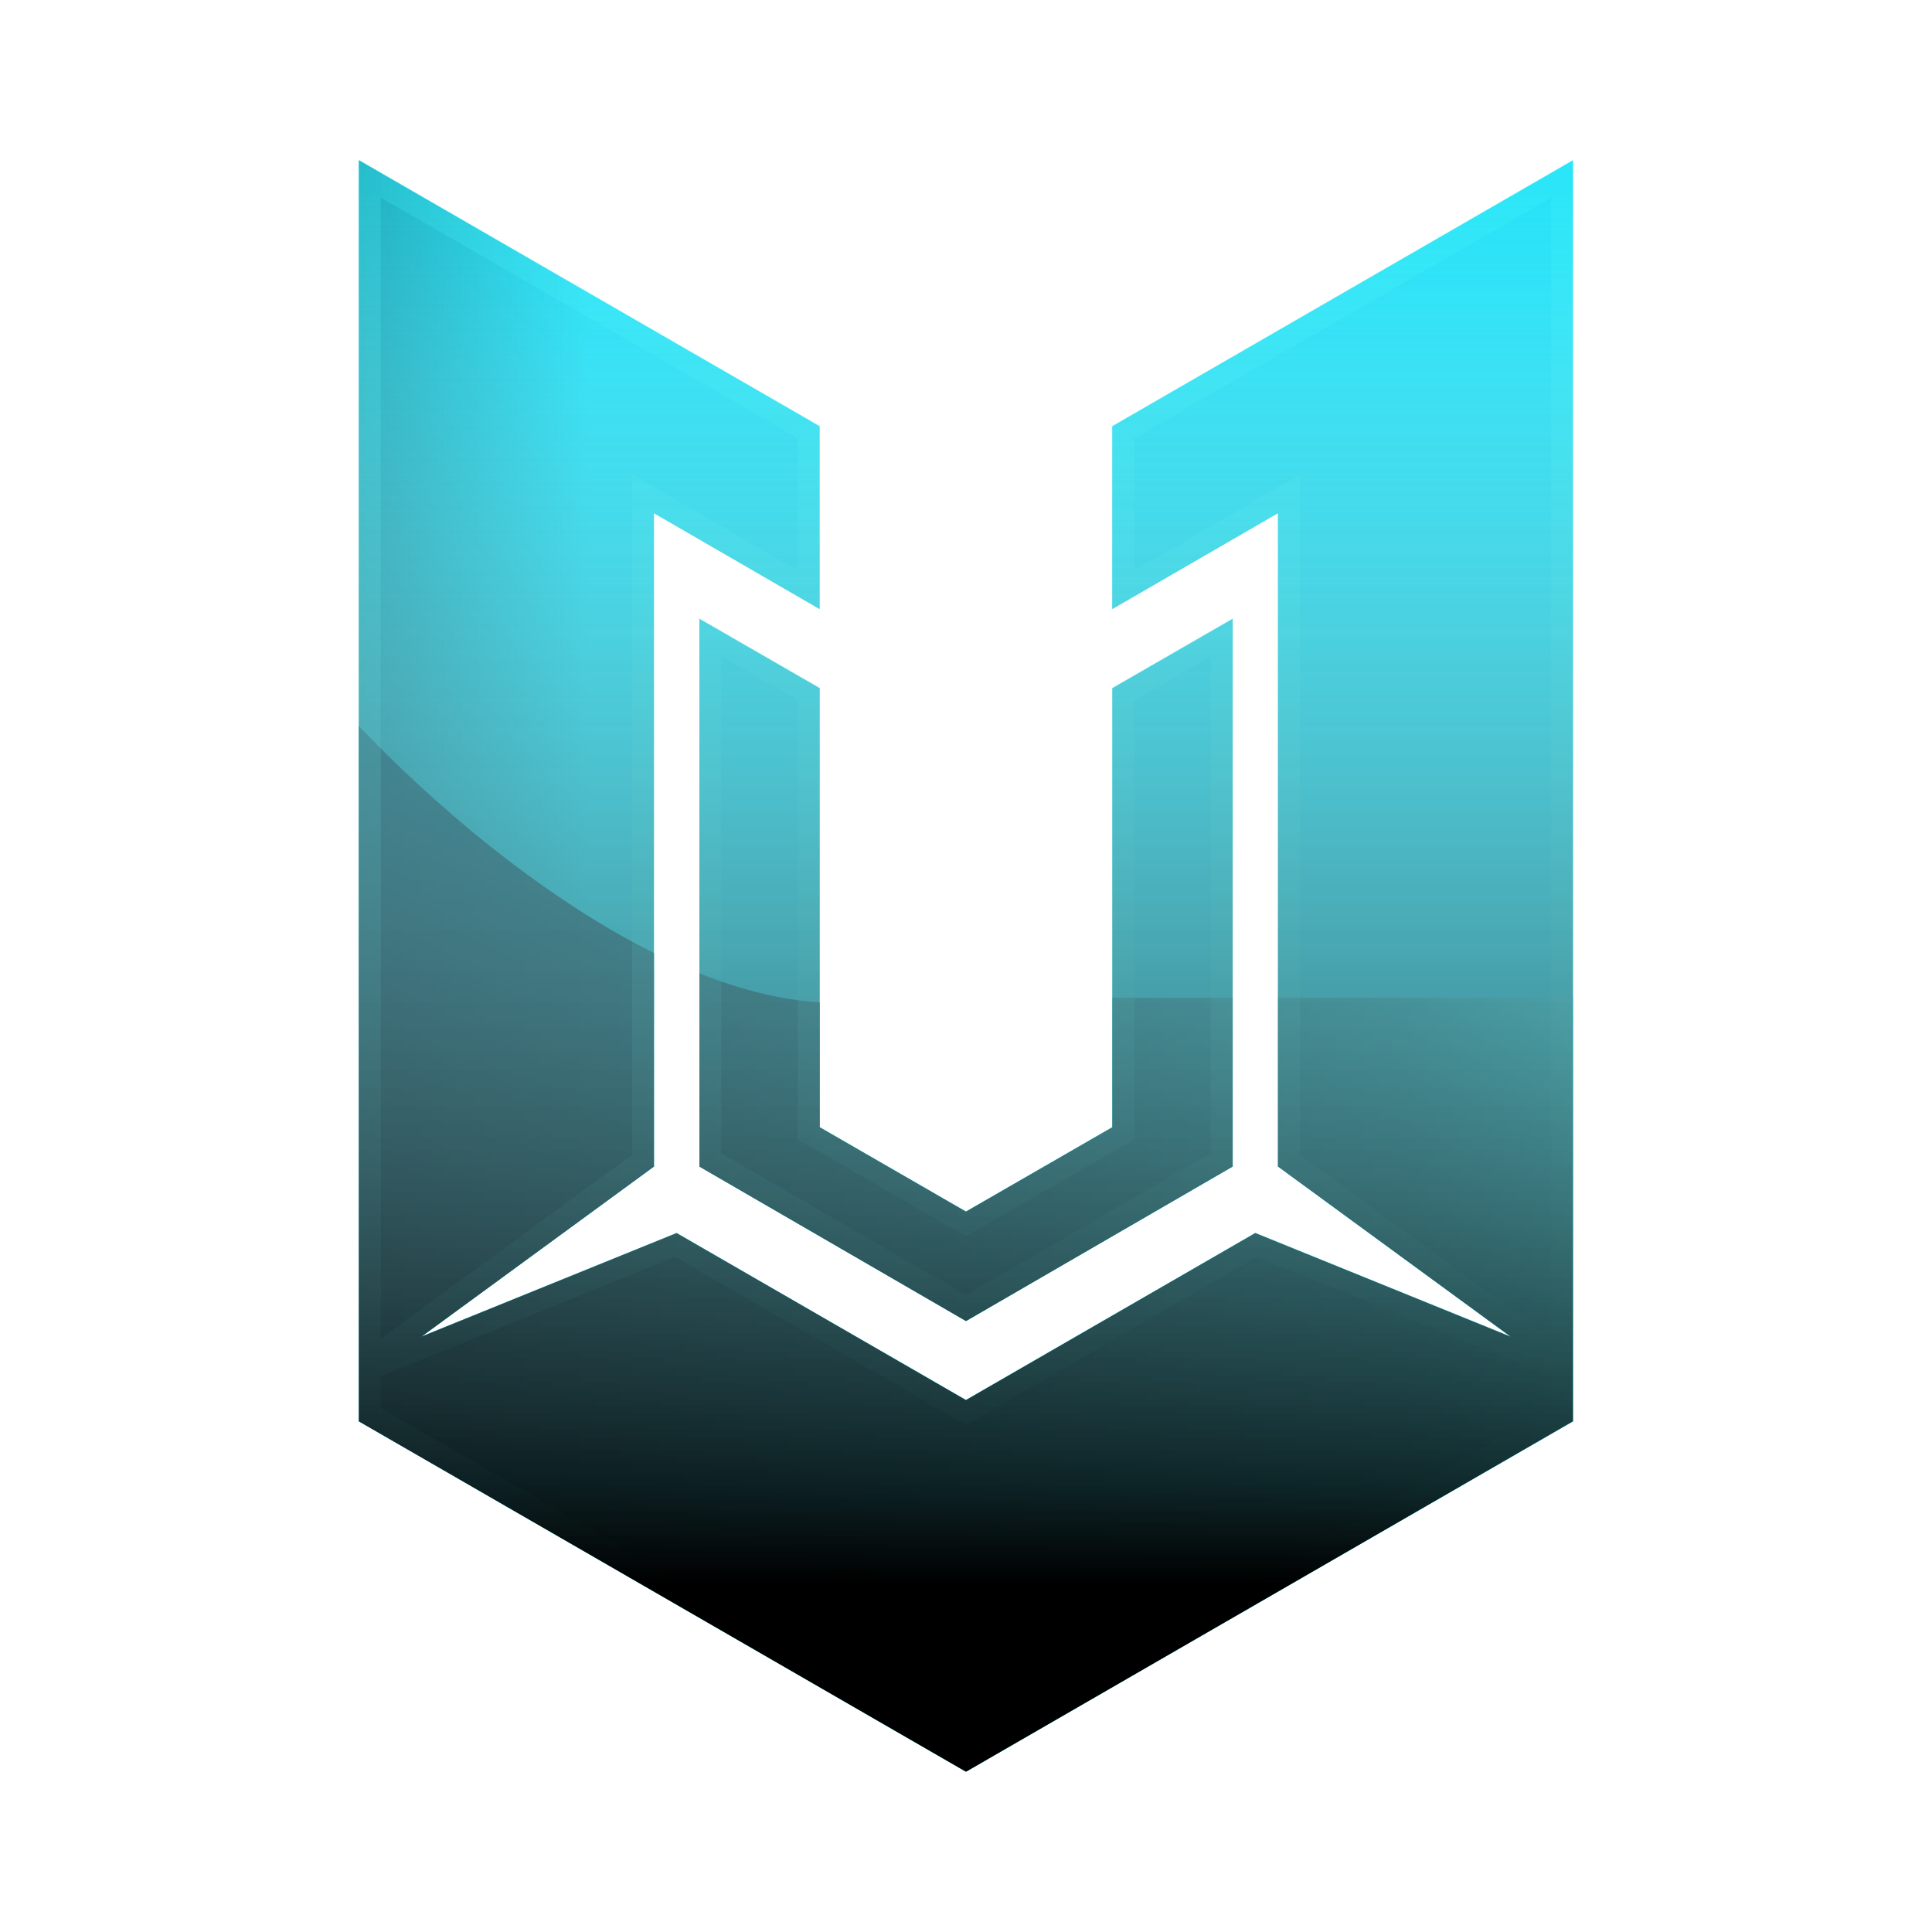
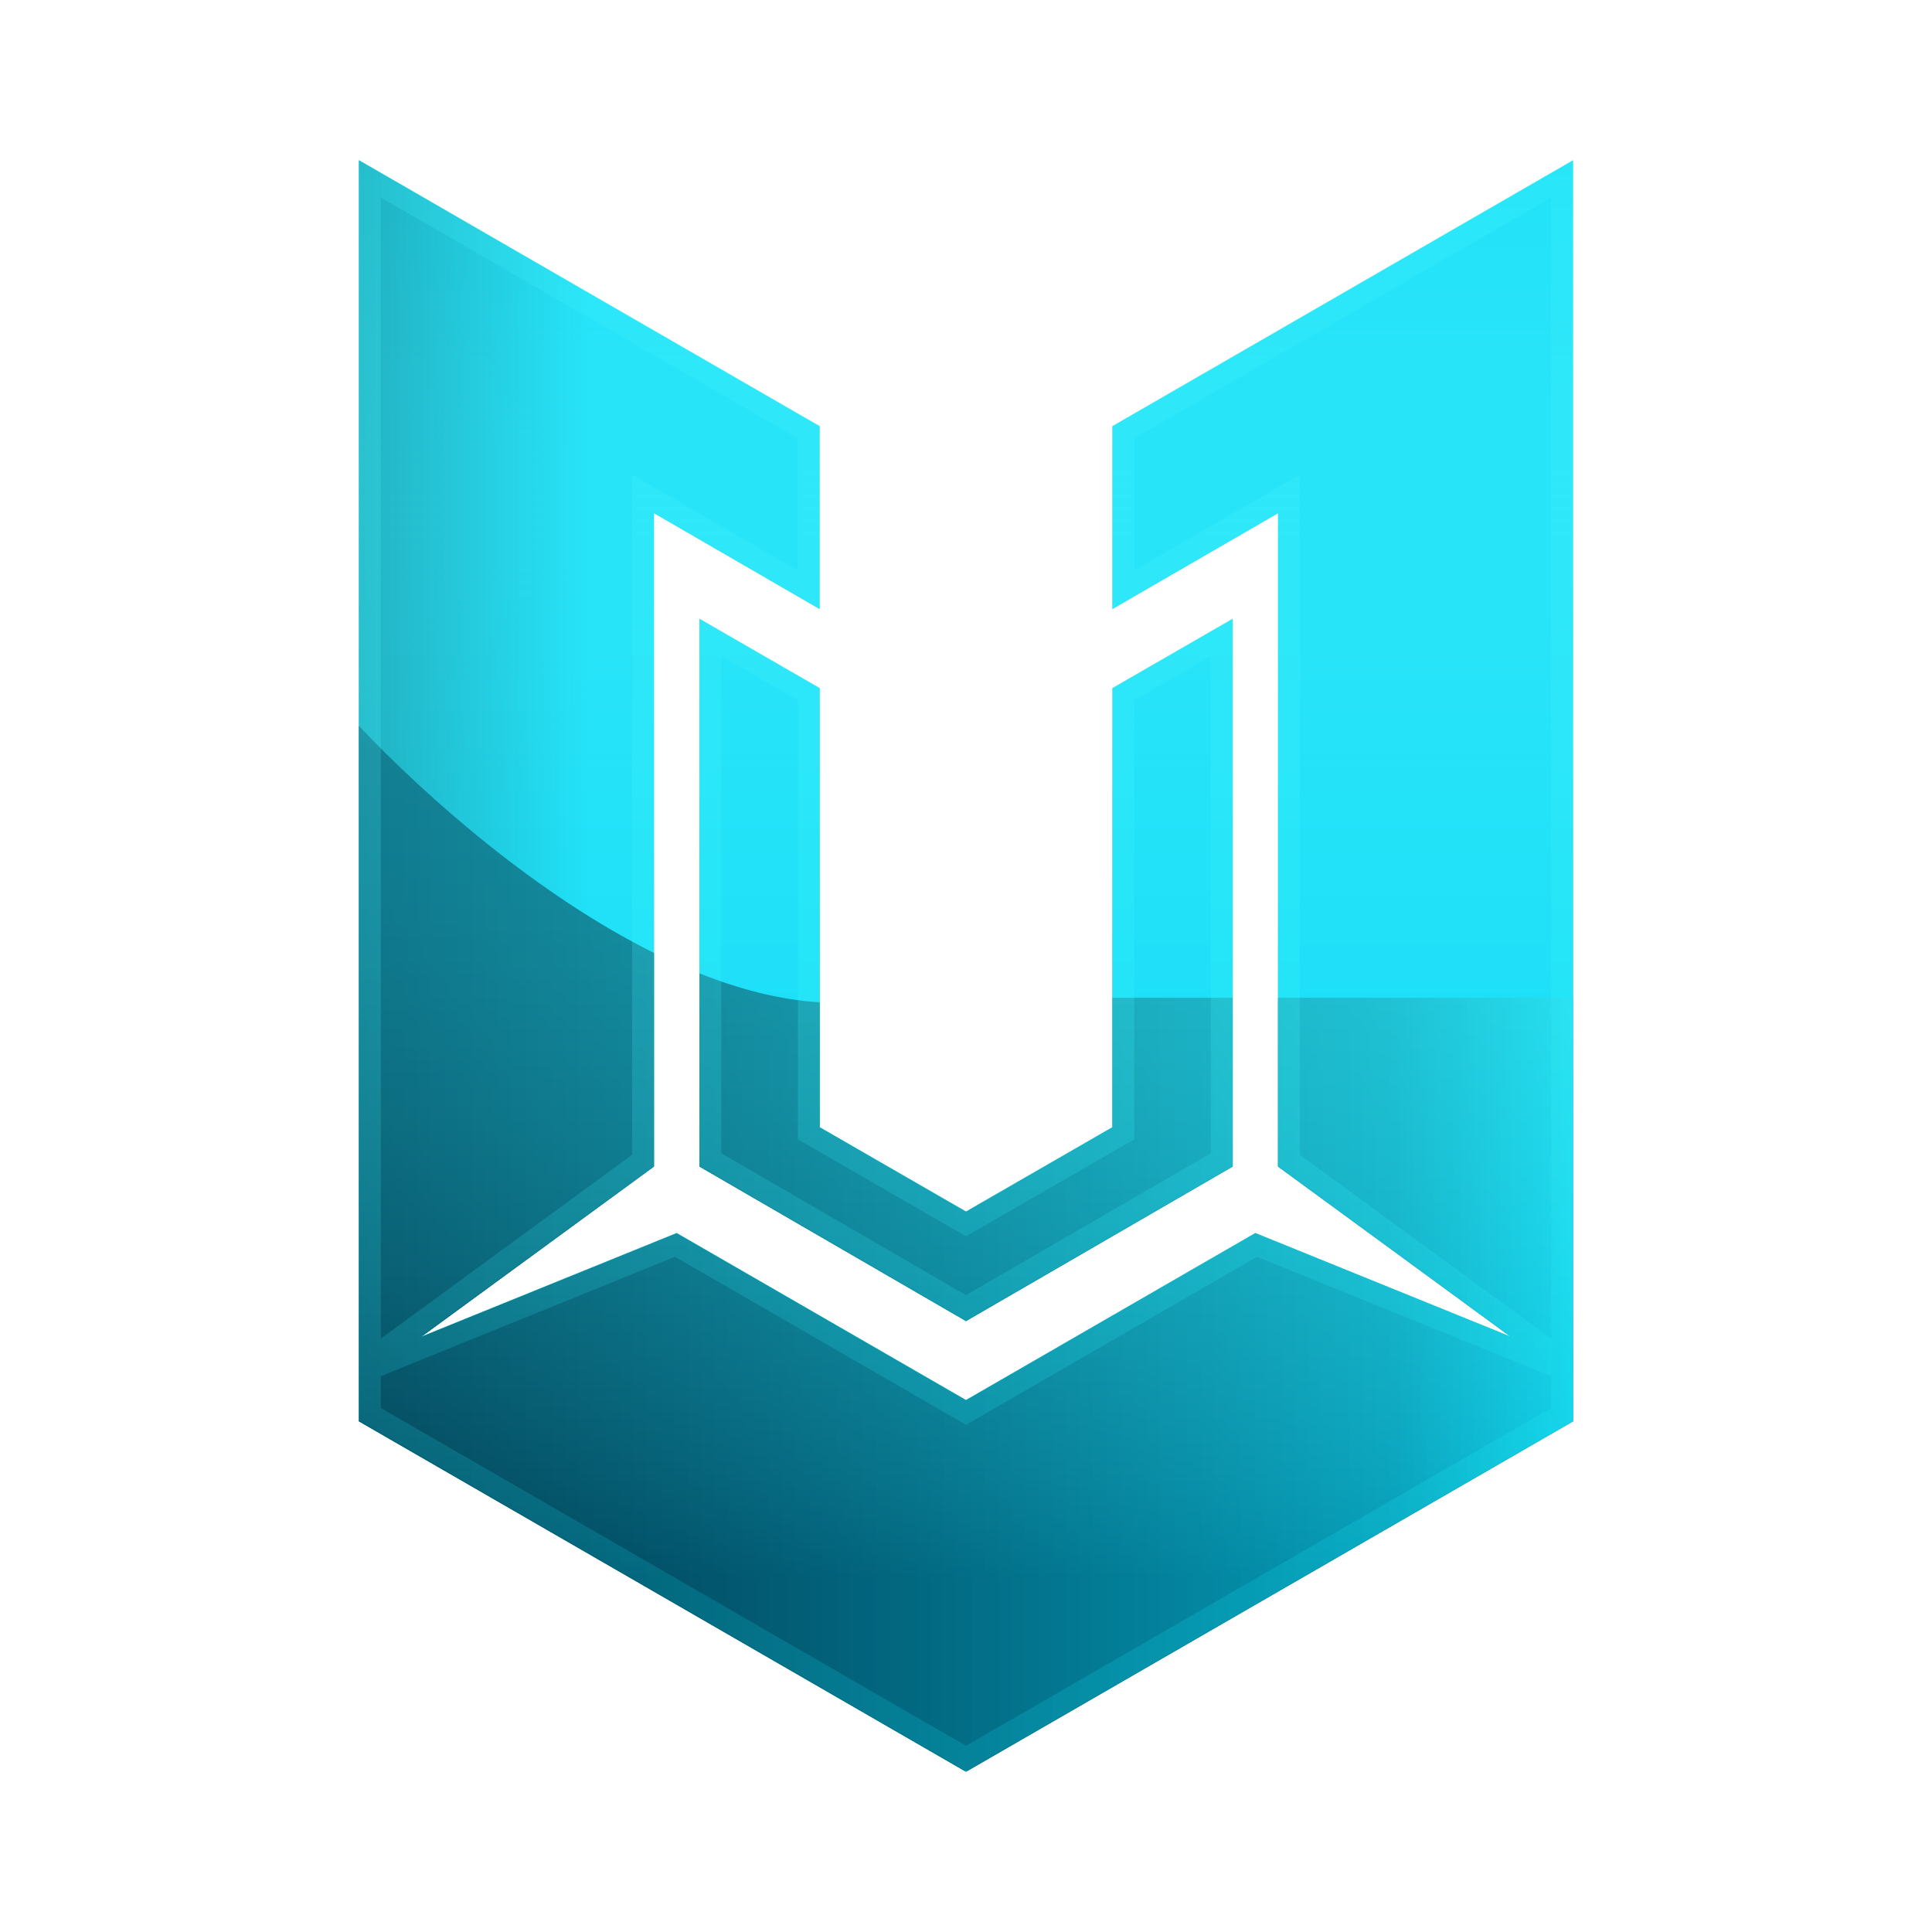
- <svg xmlns="http://www.w3.org/2000/svg" version="1.1" x="0px" y="0px" viewBox="0 0 3000 3000" style="enable-background:new 0 0 3000 3000;" xml:space="preserve">
-   <style type="text/css">
- 	.st0{fill-rule:evenodd;clip-rule:evenodd;fill:#22E2F8;}
- 	.st1{fill-rule:evenodd;clip-rule:evenodd;fill:url(#XMLID_2_);}
- 	.st2{fill:none;}
- 	.st3{fill:url(#XMLID_5_);}
- 	.st4{fill:url(#XMLID_12_);}
- 	.st5{opacity:0.2;}
- 	.st6{fill:#43F4F8;}
- 	.st7{fill-rule:evenodd;clip-rule:evenodd;fill:url(#XMLID_13_);}
- </style>
-   <g id="MAIN">
-     <path id="XMLID_10_" class="st0" d="M1500,2751.1L557.3,2207l0-1958.1l715.4,413v283.9l-257.3-148.9v1014.4l-361.5,264.4l396.7-161   l449.3,259.3l449.3-259.3l396.7,161l-361.5-264.4V796.9l-257.3,148.9V661.9l715.4-413l0,1958.1L1500,2751.1 M1727.3,1068.6   l186.8-107.7v850.5L1500,2051.3l-414-239.9V960.9l186.8,107.7v681.8l227.1,131l227.3-131V1068.6z" />
-     <g id="GRAD_0">
-       <linearGradient id="XMLID_2_" gradientUnits="userSpaceOnUse" x1="557.344" y1="1500" x2="2442.656" y2="1500">
-         <stop offset="0" style="stop-color:#1EAFC0" />
-         <stop offset="0.188" style="stop-color:#1EAFC0;stop-opacity:0" />
-       </linearGradient>
-       <path id="XMLID_32_" class="st1" d="M1500,2751.1L557.3,2207l0-1958.1l715.4,413v283.9l-257.3-148.9v1014.4l-361.5,264.4    l396.7-161l449.3,259.3l449.3-259.3l396.7,161l-361.5-264.4V796.9l-257.3,148.9V661.9l715.4-413l0,1958.1L1500,2751.1     M1727.3,1068.6l186.8-107.7v850.5L1500,2051.3l-414-239.9V960.9l186.8,107.7v681.8l227.1,131l227.3-131V1068.6z" />
+ <svg xmlns="http://www.w3.org/2000/svg" xmlns:xlink="http://www.w3.org/1999/xlink" viewBox="0 0 3000 3000">
+   <defs>
+     <style>
+       .cls-1 {
+         fill: #22e2f8;
+       }
+ 
+       .cls-1, .cls-2, .cls-3, .cls-4, .cls-5, .cls-6, .cls-7 {
+         stroke-width: 0px;
+       }
+ 
+       .cls-1, .cls-3, .cls-7 {
+         fill-rule: evenodd;
+       }
+ 
+       .cls-8 {
+         isolation: isolate;
+       }
+ 
+       .cls-9 {
+         opacity: .2;
+       }
+ 
+       .cls-10 {
+         mix-blend-mode: soft-light;
+       }
+ 
+       .cls-2 {
+         fill: none;
+       }
+ 
+       .cls-3 {
+         fill: url(#linear-gradient);
+       }
+ 
+       .cls-4 {
+         fill: url(#linear-gradient-2);
+       }
+ 
+       .cls-5 {
+         fill: url(#linear-gradient-3);
+       }
+ 
+       .cls-6 {
+         fill: #43f4f8;
+       }
+ 
+       .cls-7 {
+         fill: url(#linear-gradient-4);
+       }
+     </style>
+     <linearGradient id="linear-gradient" x1="557.34" y1="1500" x2="2442.66" y2="1500" gradientUnits="userSpaceOnUse">
+       <stop offset="0" stop-color="#1eafc0" />
+       <stop offset=".19" stop-color="#1eafc0" stop-opacity="0" />
+     </linearGradient>
+     <linearGradient id="linear-gradient-2" x1="448.56" y1="1938.49" x2="2773" y2="1938.49" gradientUnits="userSpaceOnUse">
+       <stop offset="0" stop-color="#0f7589" />
+       <stop offset=".74" stop-color="#24c7d8" />
+       <stop offset=".91" stop-color="#2eedfc" />
+     </linearGradient>
+     <linearGradient id="linear-gradient-3" x1="448.56" y1="1781.37" x2="2773" y2="1781.37" xlink:href="#linear-gradient-2" />
+     <linearGradient id="linear-gradient-4" x1="1500" y1="2751.09" x2="1500" y2="248.91" gradientUnits="userSpaceOnUse">
+       <stop offset=".12" stop-color="#000" />
+       <stop offset=".18" stop-color="#0a0a0a" stop-opacity=".85" />
+       <stop offset="1" stop-color="#fff" stop-opacity="0" />
+     </linearGradient>
+   </defs>
+   <g class="cls-8">
+     <g id="MAIN">
+       <path class="cls-1" d="M1500,2751.09l-942.65-544.12V248.91s715.44,412.98,715.44,412.98v283.95l-257.26-148.89v1014.45l-361.47,264.41,396.68-160.97,449.27,259.34,449.27-259.34,396.68,160.97-361.47-264.41v-1014.45l-257.26,148.89v-283.95l715.44-412.98v1958.07s-942.66,544.12-942.66,544.12M1727.31,1068.64l186.84-107.74v850.48l-414.15,239.94-413.97-239.94v-850.48l186.84,107.74v681.85l227.13,130.99,227.31-130.99v-681.85Z" />
+       <g id="GRAD_0" data-name="GRAD 0">
+         <path class="cls-3" d="M1500,2751.09l-942.65-544.12V248.91s715.44,412.98,715.44,412.98v283.95l-257.26-148.89v1014.45l-361.47,264.41,396.68-160.97,449.27,259.34,449.27-259.34,396.68,160.97-361.47-264.41v-1014.45l-257.26,148.89v-283.95l715.44-412.98v1958.07s-942.66,544.12-942.66,544.12M1727.31,1068.64l186.84-107.74v850.48l-414.15,239.94-413.97-239.94v-850.48l186.84,107.74v681.85l227.13,130.99,227.31-130.99v-681.85Z" />
+       </g>
+       <g>
+         <polygon class="cls-2" points="2442.66 248.91 1727.22 661.89 1727.22 945.83 1984.47 796.94 1984.47 1549.35 2442.66 1549.35 2442.66 248.91" />
+         <path class="cls-2" d="M1015.52,1479.73v-682.79l257.26,148.89v-283.95L557.34,248.91v878.44c106.01,111.8,277.26,262.35,458.18,352.39Z" />
+         <path class="cls-2" d="M1086.03,1511.4c62.74,25.01,125.77,41.35,186.84,44.99v-487.74l-186.84-107.74v550.49Z" />
+         <polygon class="cls-2" points="1497.46 2749.62 1500 2751.09 1502.55 2749.62 1497.46 2749.62" />
+         <polygon class="cls-2" points="1914.15 960.9 1727.31 1068.64 1727.31 1549.35 1914.15 1549.35 1914.15 960.9" />
+         <path class="cls-4" d="M2442.65,2206.97v-657.62s-458.18,0-458.18,0v262.04l361.47,264.41-396.68-160.97-449.27,259.34-449.27-259.34-396.68,160.97,361.47-264.41v-331.66c-180.92-90.04-352.17-240.59-458.18-352.39v1079.63s940.11,542.65,940.11,542.65h5.09s940.11-542.65,940.11-542.65Z" />
+         <path class="cls-5" d="M1086.03,1811.39l413.97,239.94,414.15-239.94v-262.04h-186.84v201.14l-227.31,130.99-227.13-130.99v-194.11c-61.07-3.64-124.1-19.98-186.84-44.99v299.99Z" />
+       </g>
    </g>
-     <g id="XMLID_6_">
-       <polygon id="XMLID_7_" class="st2" points="2442.7,248.9 1727.2,661.9 1727.2,945.8 1984.5,796.9 1984.5,1549.4 2442.7,1549.4       " />
-       <path id="XMLID_8_" class="st2" d="M1015.5,1479.7V796.9l257.3,148.9V661.9l-715.4-413l0,878.4    C663.4,1239.1,834.6,1389.7,1015.5,1479.7z" />
-       <path id="XMLID_78_" class="st2" d="M1086,1511.4c62.7,25,125.8,41.3,186.8,45v-487.7L1086,960.9V1511.4z" />
-       <polygon id="XMLID_98_" class="st2" points="1497.5,2749.6 1500,2751.1 1502.5,2749.6   " />
-       <polygon id="XMLID_104_" class="st2" points="1914.1,960.9 1727.3,1068.6 1727.3,1549.4 1914.1,1549.4   " />
-       <linearGradient id="XMLID_5_" gradientUnits="userSpaceOnUse" x1="448.555" y1="1938.485" x2="2773" y2="1938.485">
-         <stop offset="0" style="stop-color:#0F7589" />
-         <stop offset="0.741" style="stop-color:#24C7D8" />
-         <stop offset="0.905" style="stop-color:#2EEDFC" />
-       </linearGradient>
-       <path id="XMLID_105_" class="st3" d="M2442.7,2207l0-657.6h-458.2v262l361.5,264.4l-396.7-161L1500,2174.2l-449.3-259.3    l-396.7,161l361.5-264.4v-331.7c-180.9-90-352.2-240.6-458.2-352.4l0,1079.6l940.1,542.7l5.1,0L2442.7,2207z" />
-       <linearGradient id="XMLID_12_" gradientUnits="userSpaceOnUse" x1="448.555" y1="1781.365" x2="2773" y2="1781.365">
-         <stop offset="0" style="stop-color:#0F7589" />
-         <stop offset="0.741" style="stop-color:#24C7D8" />
-         <stop offset="0.905" style="stop-color:#2EEDFC" />
-       </linearGradient>
-       <path id="XMLID_106_" class="st4" d="M1086,1811.4l414,239.9l414.1-239.9v-262h-186.8v201.1l-227.3,131l-227.1-131v-194.1    c-61.1-3.6-124.1-20-186.8-45V1811.4z" />
-     </g>
-   </g>
-   <g id="OUTLINE">
-     <g id="XMLID_9_">
-       <g id="XMLID_30_">
-         <g id="XMLID_58_" class="st5">
-           <path id="XMLID_59_" class="st6" d="M1880.1,1018.8v772L1500,2011l-380-220.2v-772l118.8,68.5v662.2v19.6l17,9.8l227.1,131      l17,9.8l17-9.8l227.3-131l17-9.8v-19.6v-662.2L1880.1,1018.8 M1914.1,959.9l-186.8,107.7v681.8l-227.3,131l-227.1-131v-681.8      L1086,959.9v850.5l414,239.9l414.1-239.9V959.9L1914.1,959.9z" />
+     <g id="OUTLINE">
+       <g>
+         <g class="cls-9">
+           <path class="cls-6" d="M1880.15,1018.76v772.04l-380.14,220.24-379.97-220.24v-772.04l118.84,68.53v681.85l17.01,9.81,227.13,130.99,16.98,9.79,16.98-9.79,227.31-130.99,17.02-9.81v-681.85l118.84-68.53M1914.15,959.9l-186.84,107.74v681.85l-227.31,130.99-227.13-130.99v-681.85l-186.84-107.74v850.48l413.97,239.94,414.15-239.94v-850.48h0Z" />
        </g>
-       </g>
-       <g id="XMLID_34_">
-         <g id="XMLID_62_" class="st5">
-           <path id="XMLID_63_" class="st6" d="M2408.7,306.8l0,1771.7l-42.6-31.2l-347.5-254.2V795.9v-59l-51,29.5l-206.2,119.4V680.5      L2408.7,306.8 M591.3,306.8l647.4,373.7v205.4l-206.2-119.4l-51-29.5v59v997.2L634,2047.4l-42.6,31.2L591.3,306.8       M1951.9,1951.6l381.3,154.7l75.5,30.6v49.4L1500,2710.8l-908.7-524.5l0-49.4l75.5-30.6l381.3-154.7l434.9,251l17,9.8l17-9.8      L1951.9,1951.6 M2442.7,247.9l-715.4,413v283.9l257.3-148.9v1014.4l361.5,264.4l-396.7-161L1500,2173.2l-449.3-259.3l-396.7,161      l361.5-264.4V795.9l257.3,148.9V660.9l-715.4-413l0,1958.1l942.7,544.1l942.7-544.1L2442.7,247.9L2442.7,247.9z" />
+         <g class="cls-9">
+           <path class="cls-6" d="M2408.66,306.79v1771.75s-42.63-31.18-42.63-31.18l-347.55-254.22V736.98l-51.03,29.54-206.22,119.36v-205.35l647.44-373.73M591.34,306.79l647.44,373.73v205.35l-206.22-119.36-51.03-29.54v1056.16l-347.55,254.22-42.63,31.18V306.79M1951.88,1951.58l381.29,154.72,75.49,30.63v49.41l-908.65,524.49-908.65-524.49v-49.41s75.49-30.63,75.49-30.63l381.29-154.72,434.88,251.04,17,9.81,17-9.81,434.88-251.04M2442.66,247.91l-715.44,412.98v283.95l257.26-148.9v1014.45l361.47,264.41-396.68-160.97-449.27,259.34-449.27-259.34-396.68,160.97,361.47-264.41v-1014.45l257.26,148.9v-283.95L557.34,247.91v1958.07s942.66,544.12,942.66,544.12l942.65-544.12V247.91h0Z" />
        </g>
      </g>
    </g>
-   </g>
-   <g id="GRAD_1">
-     <g id="XMLID_31_">
-       <g id="XMLID_85_">
-         <linearGradient id="XMLID_13_" gradientUnits="userSpaceOnUse" x1="1500" y1="2751.094" x2="1500" y2="248.906">
-           <stop offset="0.117" style="stop-color:#000000" />
-           <stop offset="0.178" style="stop-color:#0A0A0A;stop-opacity:0.848" />
-           <stop offset="1" style="stop-color:#FFFFFF;stop-opacity:0" />
-         </linearGradient>
-         <path id="XMLID_90_" class="st7" d="M1500,2751.1L557.3,2207l0-1958.1l715.4,413v283.9l-257.3-148.9v1014.4l-361.5,264.4     l396.7-161l449.3,259.3l449.3-259.3l396.7,161l-361.5-264.4V796.9l-257.3,148.9V661.9l715.4-413l0,1958.1L1500,2751.1      M1727.3,1068.6l186.8-107.7v850.5L1500,2051.3l-414-239.9V960.9l186.8,107.7v681.8l227.1,131l227.3-131V1068.6z" />
+     <g id="GRAD_1" data-name="GRAD 1">
+       <g class="cls-10">
+         <path class="cls-7" d="M1500,2751.09l-942.65-544.12V248.91s715.44,412.98,715.44,412.98v283.95l-257.26-148.89v1014.45l-361.47,264.41,396.68-160.97,449.27,259.34,449.27-259.34,396.68,160.97-361.47-264.41v-1014.45l-257.26,148.89v-283.95l715.44-412.98v1958.07s-942.66,544.12-942.66,544.12M1727.31,1068.64l186.84-107.74v850.48l-414.15,239.94-413.97-239.94v-850.48l186.84,107.74v681.85l227.13,130.99,227.31-130.99v-681.85Z" />
      </g>
    </g>
  </g>
</svg>
